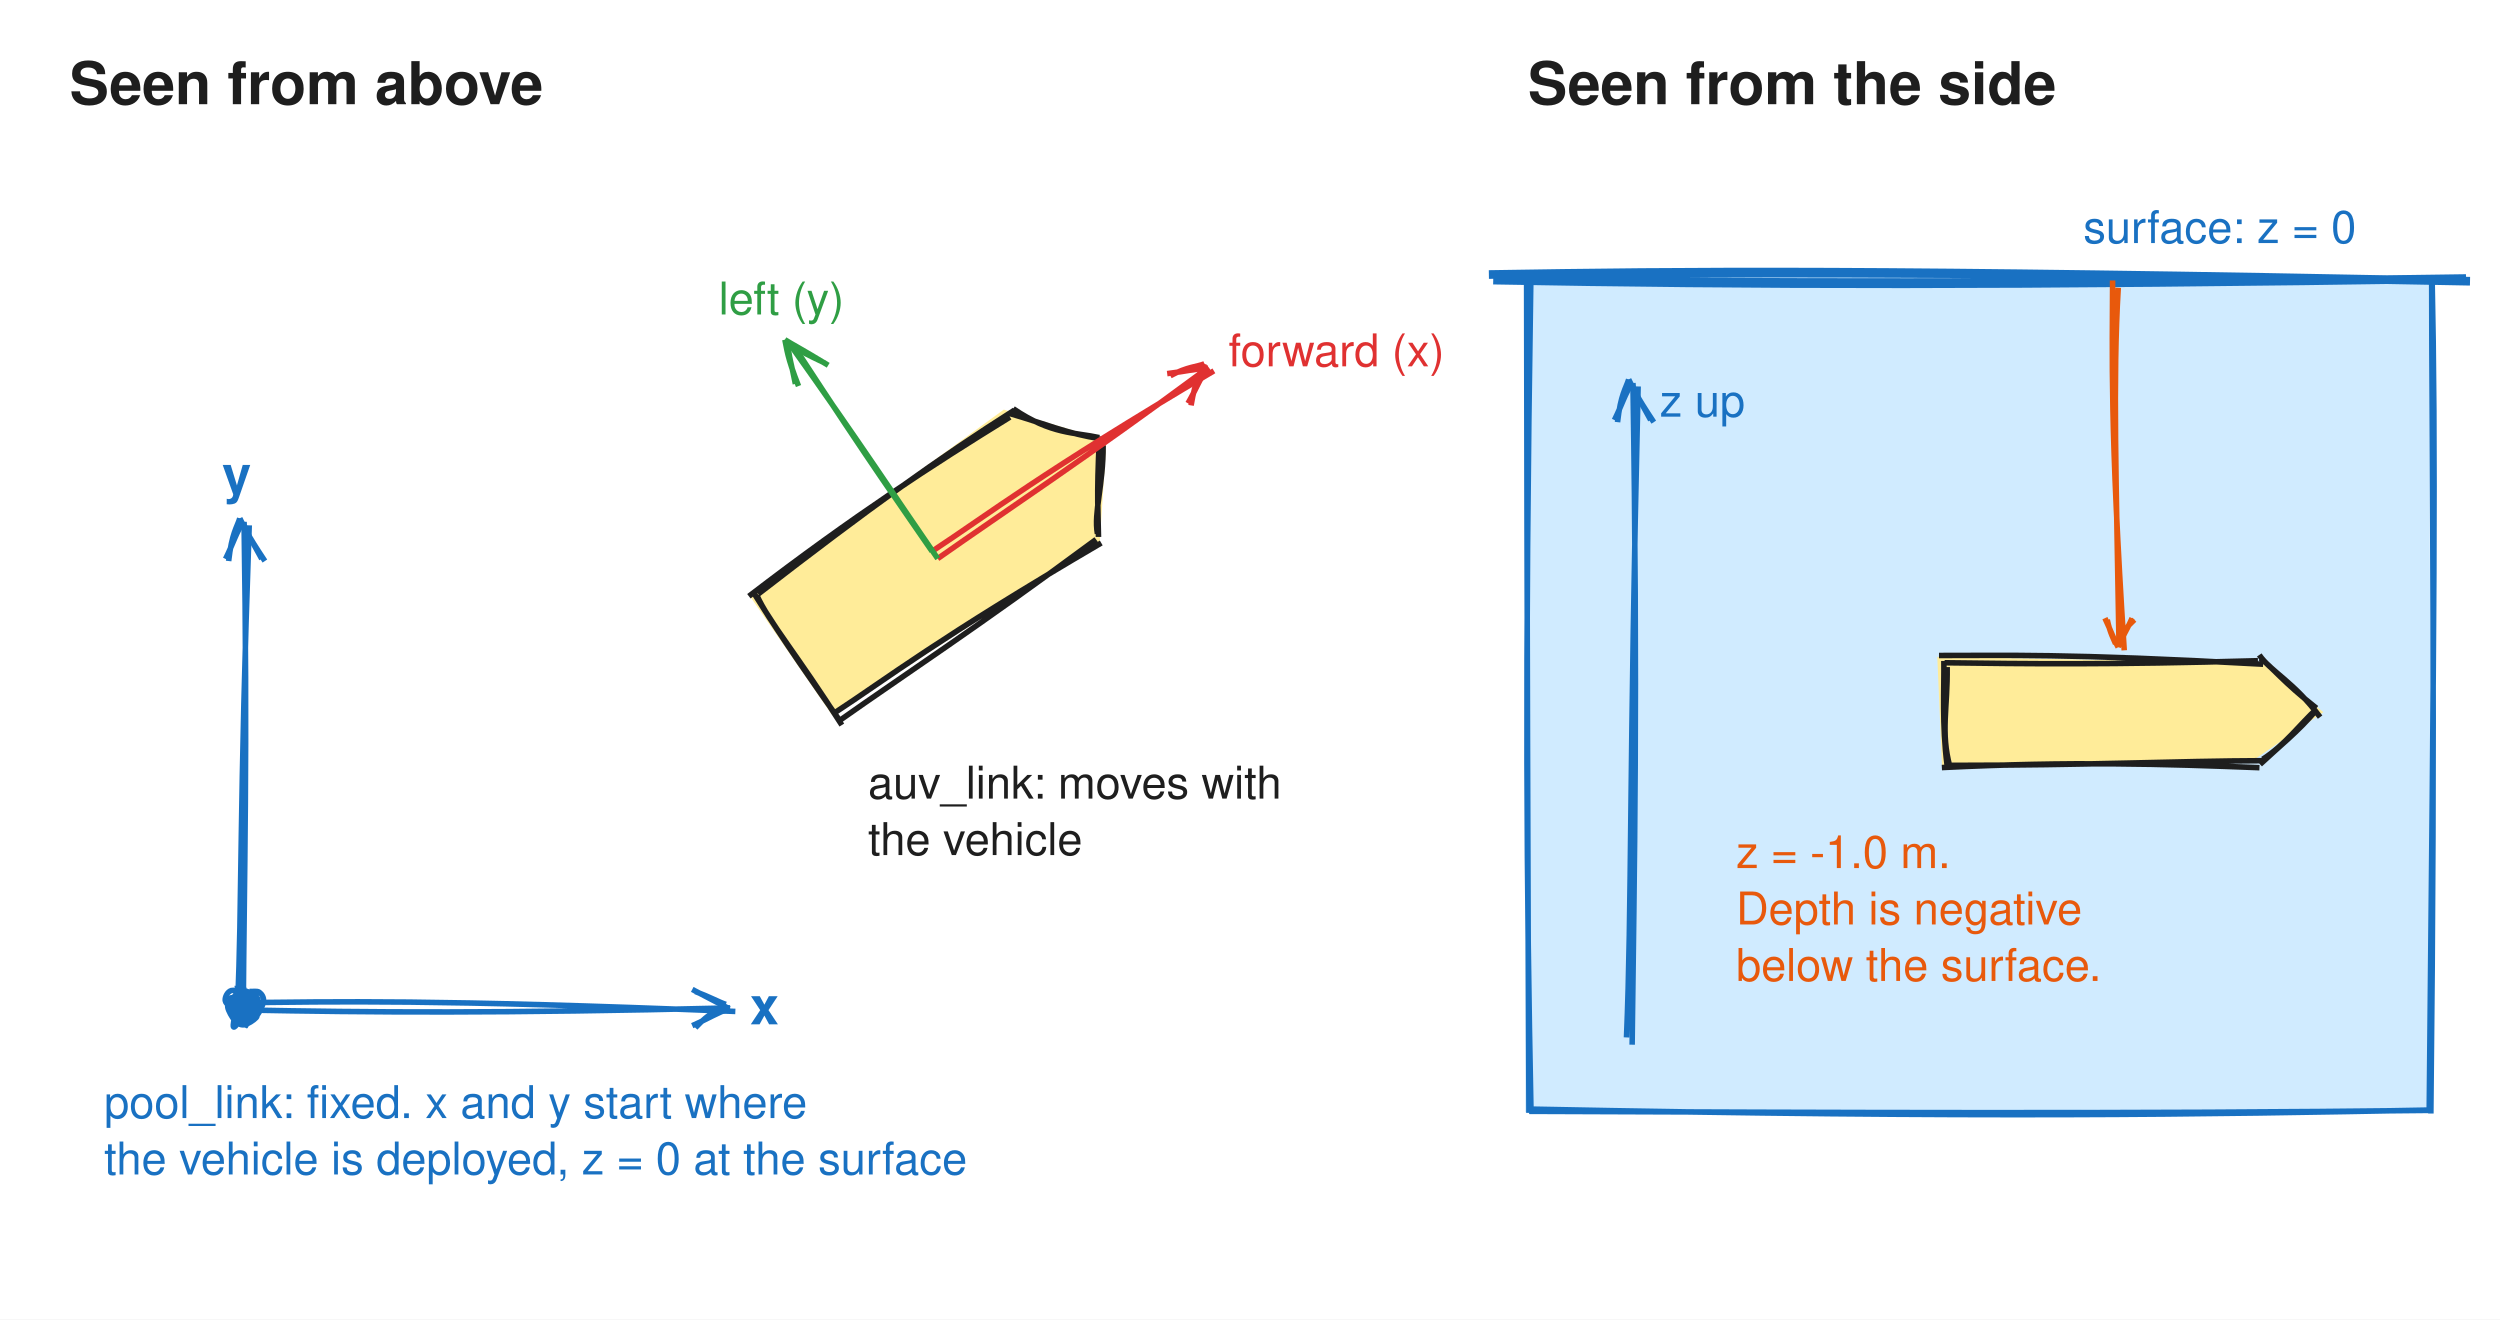
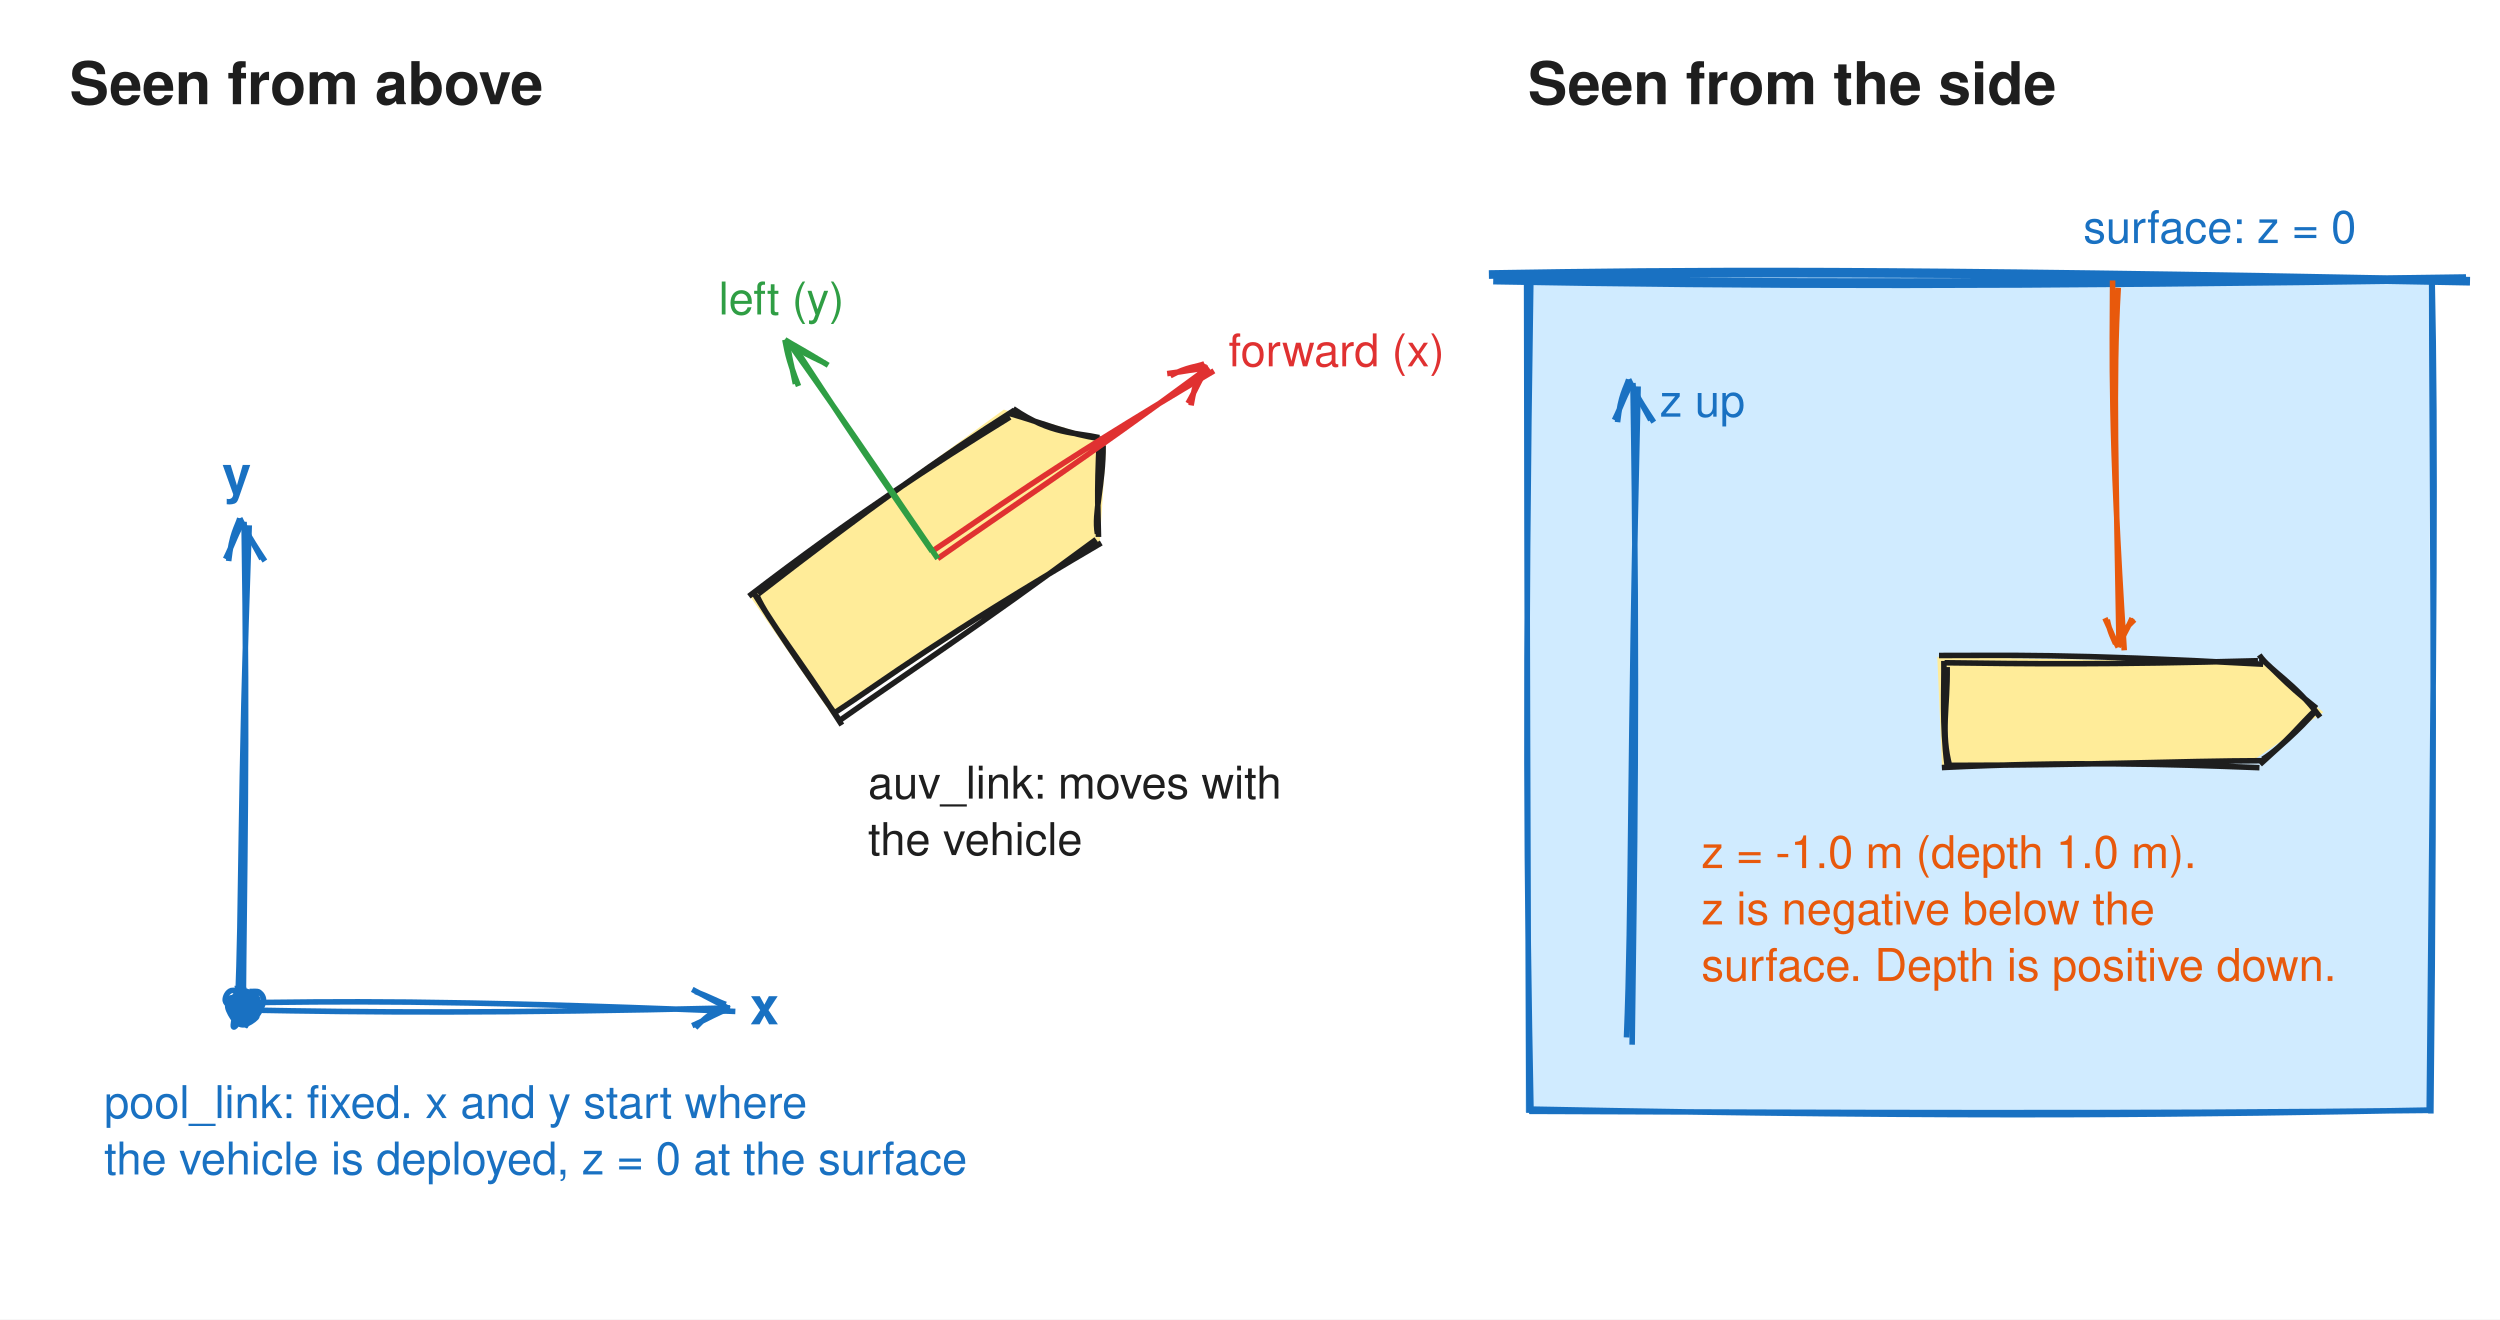
<svg xmlns="http://www.w3.org/2000/svg" viewBox="0 0 720 380" width="720" height="380">
  <rect width="100%" height="100%" fill="#ffffff" />
  <text x="20" y="30" font-family="Helvetica, Arial, sans-serif" font-size="17" font-weight="bold" fill="#1e1e1e" text-anchor="start">Seen from above</text>
  <path d="M68.429 288.781 C96.947 288.502, 124.155 287.754, 211.781 291.295 M70.059 290.873 C106.218 291.571, 144.221 291.891, 210.285 290.284" stroke="#1971c2" stroke-width="1.6" fill="none" />
  <path d="M209.057 289.268 C207.234 288.691, 204.597 287.199, 200.263 285.557 M210.036 290.524 C206.736 288.829, 204.504 287.643, 199.365 284.951" stroke="#1971c2" stroke-width="1.6" fill="none" />
  <path d="M209.057 289.268 C207.178 290.779, 204.54 291.375, 200.263 295.996 M210.036 290.524 C206.658 291.586, 204.425 293.156, 199.365 295.39" stroke="#1971c2" stroke-width="1.6" fill="none" />
  <text x="216" y="295" font-family="Helvetica, Arial, sans-serif" font-size="15" font-weight="bold" fill="#1971c2" text-anchor="start">x</text>
  <path d="M68.429 288.781 C69.699 261.437, 68.906 232.687, 71.781 151.295 M70.059 290.873 C70.305 253.517, 71.34 216.87, 70.285 150.284" stroke="#1971c2" stroke-width="1.6" fill="none" />
  <path d="M69.057 149.268 C68.265 151.859, 66.745 153.572, 65.849 161.582 M70.036 150.524 C68.09 153.104, 67.333 156.149, 64.951 160.976" stroke="#1971c2" stroke-width="1.6" fill="none" />
  <path d="M69.057 149.268 C70.353 151.789, 70.921 153.502, 76.288 161.582 M70.036 150.524 C70.847 153.185, 72.846 156.23, 75.39 160.976" stroke="#1971c2" stroke-width="1.6" fill="none" />
  <text x="64" y="142" font-family="Helvetica, Arial, sans-serif" font-size="15" font-weight="bold" fill="#1971c2" text-anchor="start">y</text>
  <path d="M69.292 286.084 C70.113 285.736, 71.722 285.061, 72.62 285.425 C73.519 285.788, 74.217 287.28, 74.681 288.265 C75.144 289.25, 75.828 290.385, 75.401 291.334 C74.975 292.283, 73.31 293.34, 72.121 293.962 C70.931 294.583, 69.073 295.184, 68.264 295.061 C67.455 294.939, 67.783 294.122, 67.269 293.226 C66.755 292.33, 65.317 290.644, 65.181 289.687 C65.045 288.729, 65.517 288.3, 66.452 287.483 C67.388 286.666, 70.183 285.308, 70.795 284.784 C71.407 284.261, 70.433 284.326, 70.127 284.343 M71.677 286.985 C72.752 287.493, 74.788 286.429, 75.079 287.296 C75.369 288.163, 73.949 290.934, 73.42 292.187 C72.891 293.441, 72.35 294.175, 71.903 294.817 C71.455 295.459, 71.502 296.575, 70.737 296.041 C69.972 295.506, 68.039 292.568, 67.314 291.611 C66.59 290.654, 66.675 291.072, 66.389 290.297 C66.102 289.521, 65.094 287.598, 65.595 286.957 C66.096 286.317, 68.303 286.562, 69.395 286.455 C70.486 286.347, 71.912 286.509, 72.146 286.313 C72.379 286.116, 70.625 285.176, 70.795 285.274" stroke="none" stroke-width="0" fill="#1971c2" />
  <path d="M67.658 284.704 C68.794 284.502, 71.678 285.77, 72.702 286.154 C73.725 286.537, 73.608 286.176, 73.797 287.003 C73.986 287.83, 73.845 290.097, 73.837 291.115 C73.829 292.134, 74.341 292.44, 73.747 293.112 C73.154 293.784, 71.299 295.019, 70.276 295.146 C69.253 295.272, 68.39 294.709, 67.611 293.87 C66.831 293.03, 65.752 291.065, 65.599 290.11 C65.446 289.154, 66.074 289.06, 66.693 288.136 C67.311 287.212, 68.926 285.069, 69.311 284.564 C69.696 284.059, 68.915 284.995, 69.002 285.104 M71.781 285.515 C72.799 285.651, 73.994 285.283, 74.678 285.768 C75.362 286.253, 76.058 287.259, 75.885 288.425 C75.712 289.591, 74.602 291.987, 73.641 292.764 C72.68 293.541, 71.175 292.586, 70.119 293.089 C69.062 293.592, 67.756 296.04, 67.302 295.781 C66.849 295.522, 67.805 292.804, 67.398 291.537 C66.991 290.27, 64.985 289.226, 64.862 288.18 C64.739 287.135, 65.52 285.562, 66.659 285.263 C67.799 284.963, 71.273 286.313, 71.7 286.385 C72.127 286.457, 69.665 285.727, 69.22 285.695" stroke="#1971c2" stroke-width="1.6" fill="none" />
  <text x="30" y="322" font-family="Helvetica, Arial, sans-serif" font-size="13" font-weight="normal" fill="#1971c2" text-anchor="start">pool_link: fixed. x and y start where</text>
  <text x="30" y="338.25" font-family="Helvetica, Arial, sans-serif" font-size="13" font-weight="normal" fill="#1971c2" text-anchor="start">the vehicle is deployed, z = 0 at the surface</text>
  <path d="M239.599 205.883 L316.739 155.987 L318.657 126.838 L289.094 117.969 L215.725 171.317" stroke="none" stroke-width="0" fill="#ffec99" />
  <path d="M240.09 205.481 C255.63 195.321, 269.582 184.247, 317.166 156.373 M241.72 207.573 C260.767 194.126, 281.269 180.815, 315.67 155.363 M316.056 153.705 C314.956 147.565, 317.775 139.733, 317.7 128.264 M316.367 154.641 C316.325 148.618, 315.739 143.531, 316.654 125.695 M316.585 126.028 C309.686 124.486, 302.77 125.191, 291.808 117.704 M316.598 126.258 C308.313 125.184, 300.062 121.766, 291.046 119.174 M292.169 118.107 C270.809 131.683, 250.292 146.365, 218.377 171.077 M290.867 120.13 C268.224 134.101, 246.218 148.325, 215.678 171.718 M218 171.495 C221.213 178.801, 229.858 188.939, 242.445 208.818 M217.166 170.877 C225.607 184.536, 235.758 198.852, 241.499 207.04" stroke="#1e1e1e" stroke-width="1.6" fill="none" />
  <path d="M268.429 158.781 C284.803 148.019, 299.575 136.373, 349.601 106.805 M270.059 160.873 C290.209 146.7, 311.793 132.632, 348.104 105.795" stroke="#e03131" stroke-width="1.6" fill="none" />
  <path d="M346.877 104.779 C344.807 105.637, 341.962 105.573, 337.043 108.209 M347.855 106.034 C344.227 106.217, 341.721 106.917, 336.145 107.603" stroke="#e03131" stroke-width="1.6" fill="none" />
  <path d="M346.877 104.779 C345.958 107.307, 344.311 108.953, 343.031 116.76 M347.855 106.034 C345.744 108.521, 344.818 111.479, 342.133 116.154" stroke="#e03131" stroke-width="1.6" fill="none" />
  <text x="353.819" y="105.51" font-family="Helvetica, Arial, sans-serif" font-size="13" font-weight="normal" fill="#e03131" text-anchor="start">forward (x)</text>
  <path d="M268.429 158.781 C260.672 147.438, 251.274 134.402, 228.763 99.858 M270.059 160.873 C258.354 143.929, 248.03 128.026, 227.267 98.848" stroke="#2f9e44" stroke-width="1.6" fill="none" />
  <path d="M226.039 97.832 C226.669 100.583, 226.578 102.503, 229.973 111.185 M227.017 99.088 C226.95 101.997, 228.079 105.317, 229.075 110.579" stroke="#2f9e44" stroke-width="1.6" fill="none" />
  <path d="M226.039 97.832 C228.412 99.328, 230.031 100.051, 238.524 105.198 M227.017 99.088 C229.253 100.483, 232.64 102.221, 237.626 104.592" stroke="#2f9e44" stroke-width="1.6" fill="none" />
  <text x="206.982" y="90.564" font-family="Helvetica, Arial, sans-serif" font-size="13" font-weight="normal" fill="#2f9e44" text-anchor="start">left (y)</text>
  <text x="250" y="230" font-family="Helvetica, Arial, sans-serif" font-size="13" font-weight="normal" fill="#1e1e1e" text-anchor="start">auv_link: moves with</text>
  <text x="250" y="246.25" font-family="Helvetica, Arial, sans-serif" font-size="13" font-weight="normal" fill="#1e1e1e" text-anchor="start">the vehicle</text>
  <text x="440" y="30" font-family="Helvetica, Arial, sans-serif" font-size="17" font-weight="bold" fill="#1e1e1e" text-anchor="start">Seen from the side</text>
  <path d="M439.519 78.959 L699.482 80.86 L700.457 319.221 L439.266 320.358" stroke="none" stroke-width="0" fill="#d0ebff" />
  <path d="M439.314 79.468 C491.543 78.996, 543.2 78.67, 700.777 80.565 M440.026 80.381 C508.327 81.091, 577.433 81.231, 700.124 80.124 M700.305 79.376 C700.386 140.447, 701.423 200.742, 700.086 320.696 M700.446 79.801 C701.496 128.955, 701.032 178.531, 699.61 319.528 M699.596 319.693 C635.339 320.93, 571.047 322.067, 440.724 319.419 M699.601 319.793 C614.662 320.808, 529.762 320.418, 440.392 320.06 M440.919 319.578 C439.679 257.205, 439.08 195.265, 440.888 80.191 M440.327 320.497 C440.022 250.107, 439.781 179.826, 439.661 80.482" stroke="#1971c2" stroke-width="1.6" fill="none" />
  <path d="M428.796 79.065 C485.195 78.134, 540.591 77.561, 711.365 80.993 M430.046 80.669 C503.361 82.036, 578.09 82.282, 710.218 80.218" stroke="#1971c2" stroke-width="2.5" fill="none" />
  <text x="600" y="70" font-family="Helvetica, Arial, sans-serif" font-size="13" font-weight="normal" fill="#1971c2" text-anchor="start">surface: z = 0</text>
  <path d="M468.429 298.781 C469.969 261.436, 469.175 222.685, 471.781 111.295 M470.059 300.873 C470.682 250.315, 471.716 200.464, 470.285 110.284" stroke="#1971c2" stroke-width="1.6" fill="none" />
  <path d="M469.057 109.268 C468.265 111.859, 466.745 113.572, 465.849 121.582 M470.036 110.524 C468.09 113.104, 467.333 116.149, 464.951 120.976" stroke="#1971c2" stroke-width="1.6" fill="none" />
  <path d="M469.057 109.268 C470.353 111.789, 470.921 113.502, 476.288 121.582 M470.036 110.524 C470.847 113.185, 472.846 116.23, 475.39 120.976" stroke="#1971c2" stroke-width="1.6" fill="none" />
  <text x="478" y="120" font-family="Helvetica, Arial, sans-serif" font-size="13" font-weight="normal" fill="#1971c2" text-anchor="start">z up</text>
  <path d="M557.938 189.183 L651.354 190.909 L669.146 205.105 L648.946 218.933 L559.302 220.66" stroke="none" stroke-width="0" fill="#ffec99" />
  <path d="M558.429 188.781 C576.946 188.837, 594.154 188.089, 651.781 191.295 M560.059 190.873 C583.015 191.183, 607.815 191.503, 650.285 190.284 M650.671 188.627 C653.873 193.312, 660.7 196.425, 668.189 206.531 M650.982 189.562 C654.648 192.394, 657.319 196.201, 667.143 203.962 M667.074 204.296 C662.683 208.26, 658.081 214.572, 651.66 218.668 M667.087 204.526 C661.693 210.855, 656.511 214.875, 650.899 220.138 M652.022 219.071 C626.322 219.17, 601.566 220.408, 561.953 220.42 M650.719 221.094 C623.423 220.025, 596.676 219.211, 559.254 221.06 M561.576 220.837 C558.859 210.856, 560.943 203.826, 560.784 192.118 M560.742 220.219 C559.272 208.791, 559.932 198.27, 559.837 190.34" stroke="#1e1e1e" stroke-width="1.6" fill="none" />
  <path d="M608.429 80.781 C608.384 102.24, 607.591 122.293, 611.781 187.295 M610.059 82.873 C608.467 109.947, 609.502 137.729, 610.285 186.284" stroke="#e8590c" stroke-width="1.6" fill="none" />
  <path d="M609.293 185.451 C610.352 184.1, 610.778 182.143, 614.716 178.479 M610.027 186.393 C610.757 184.109, 612.257 182.113, 614.043 178.024" stroke="#e8590c" stroke-width="1.6" fill="none" />
  <path d="M609.293 185.451 C608.786 184.153, 607.646 182.195, 606.887 178.479 M610.027 186.393 C608.69 184.048, 608.122 182.052, 606.213 178.024" stroke="#e8590c" stroke-width="1.6" fill="none" />
-   <text x="500" y="250" font-family="Helvetica, Arial, sans-serif" font-size="13" font-weight="normal" fill="#e8590c" text-anchor="start">z = -1.0 m.</text>
-   <text x="500" y="266.25" font-family="Helvetica, Arial, sans-serif" font-size="13" font-weight="normal" fill="#e8590c" text-anchor="start">Depth is negative</text>
-   <text x="500" y="282.5" font-family="Helvetica, Arial, sans-serif" font-size="13" font-weight="normal" fill="#e8590c" text-anchor="start">below the surface.</text>
+   <text x="490" y="250" font-family="Helvetica, Arial, sans-serif" font-size="13" font-weight="normal" fill="#e8590c" text-anchor="start">z = -1.0 m (depth 1.0 m).</text>
+   <text x="490" y="266.25" font-family="Helvetica, Arial, sans-serif" font-size="13" font-weight="normal" fill="#e8590c" text-anchor="start">z is negative below the</text>
+   <text x="490" y="282.5" font-family="Helvetica, Arial, sans-serif" font-size="13" font-weight="normal" fill="#e8590c" text-anchor="start">surface. Depth is positive down.</text>
</svg>
